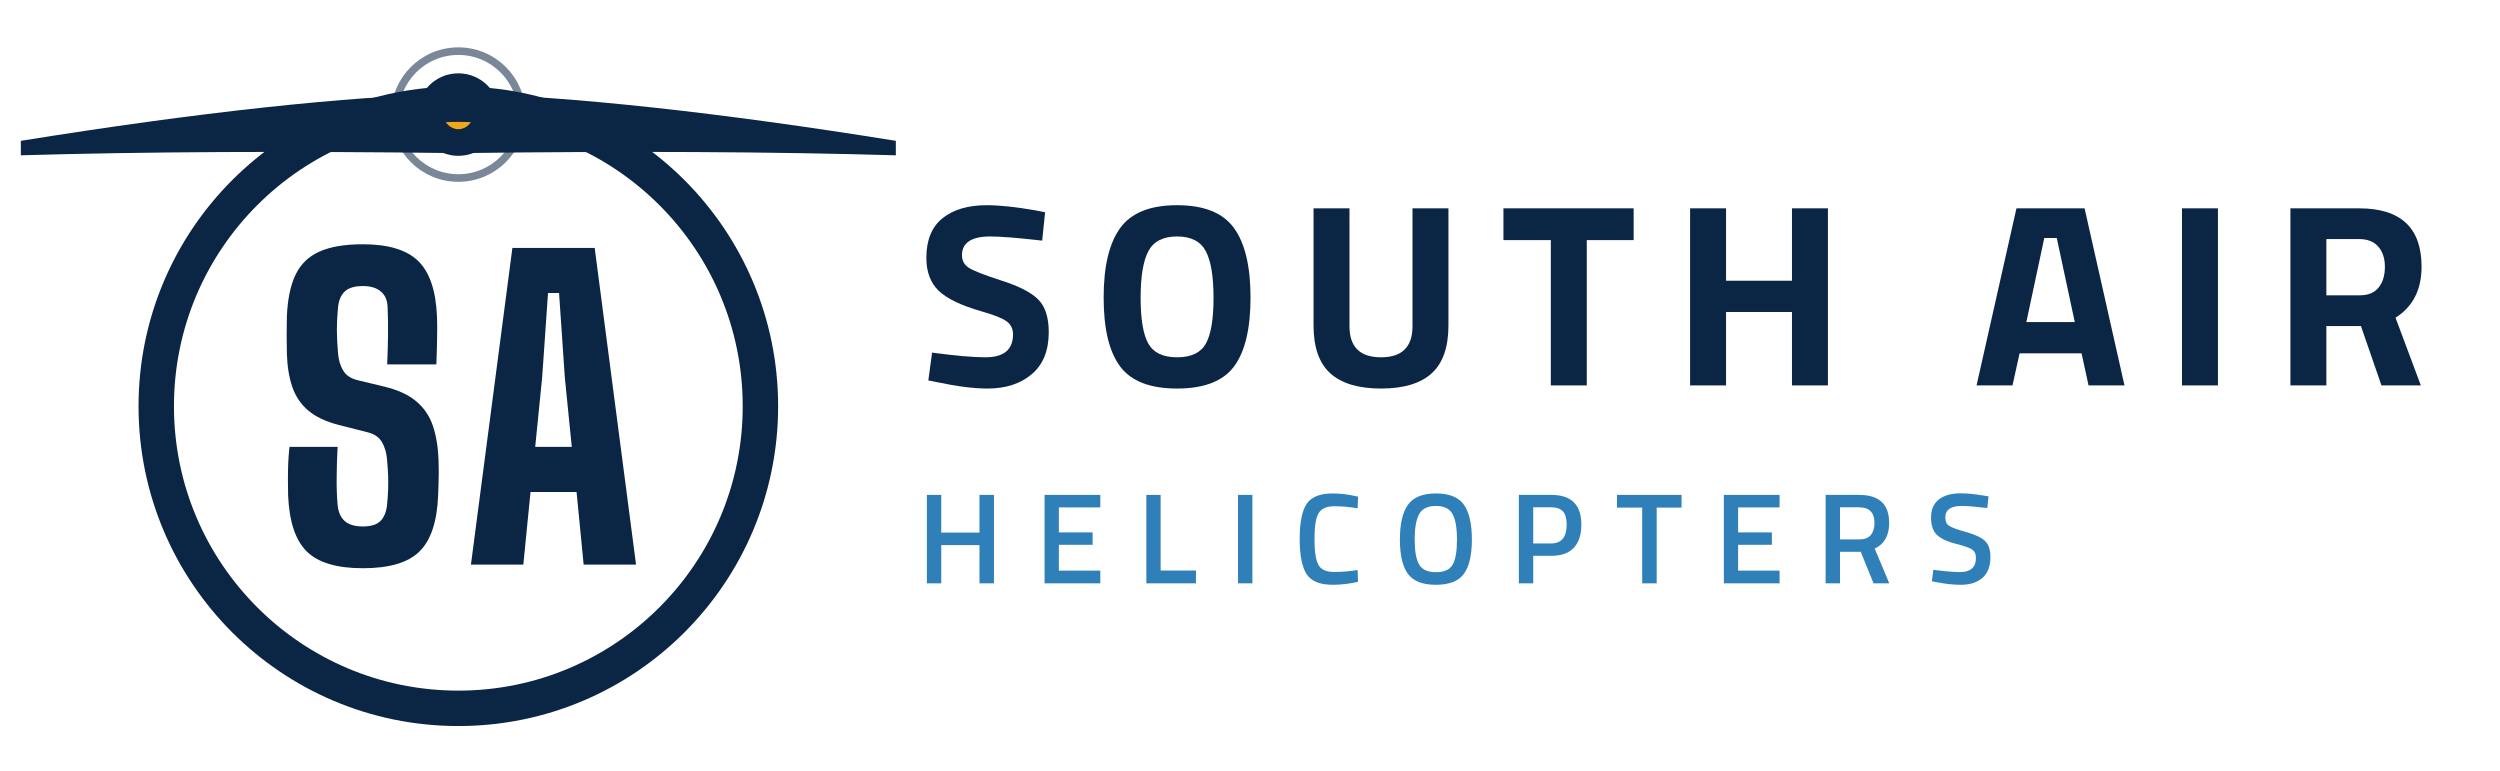
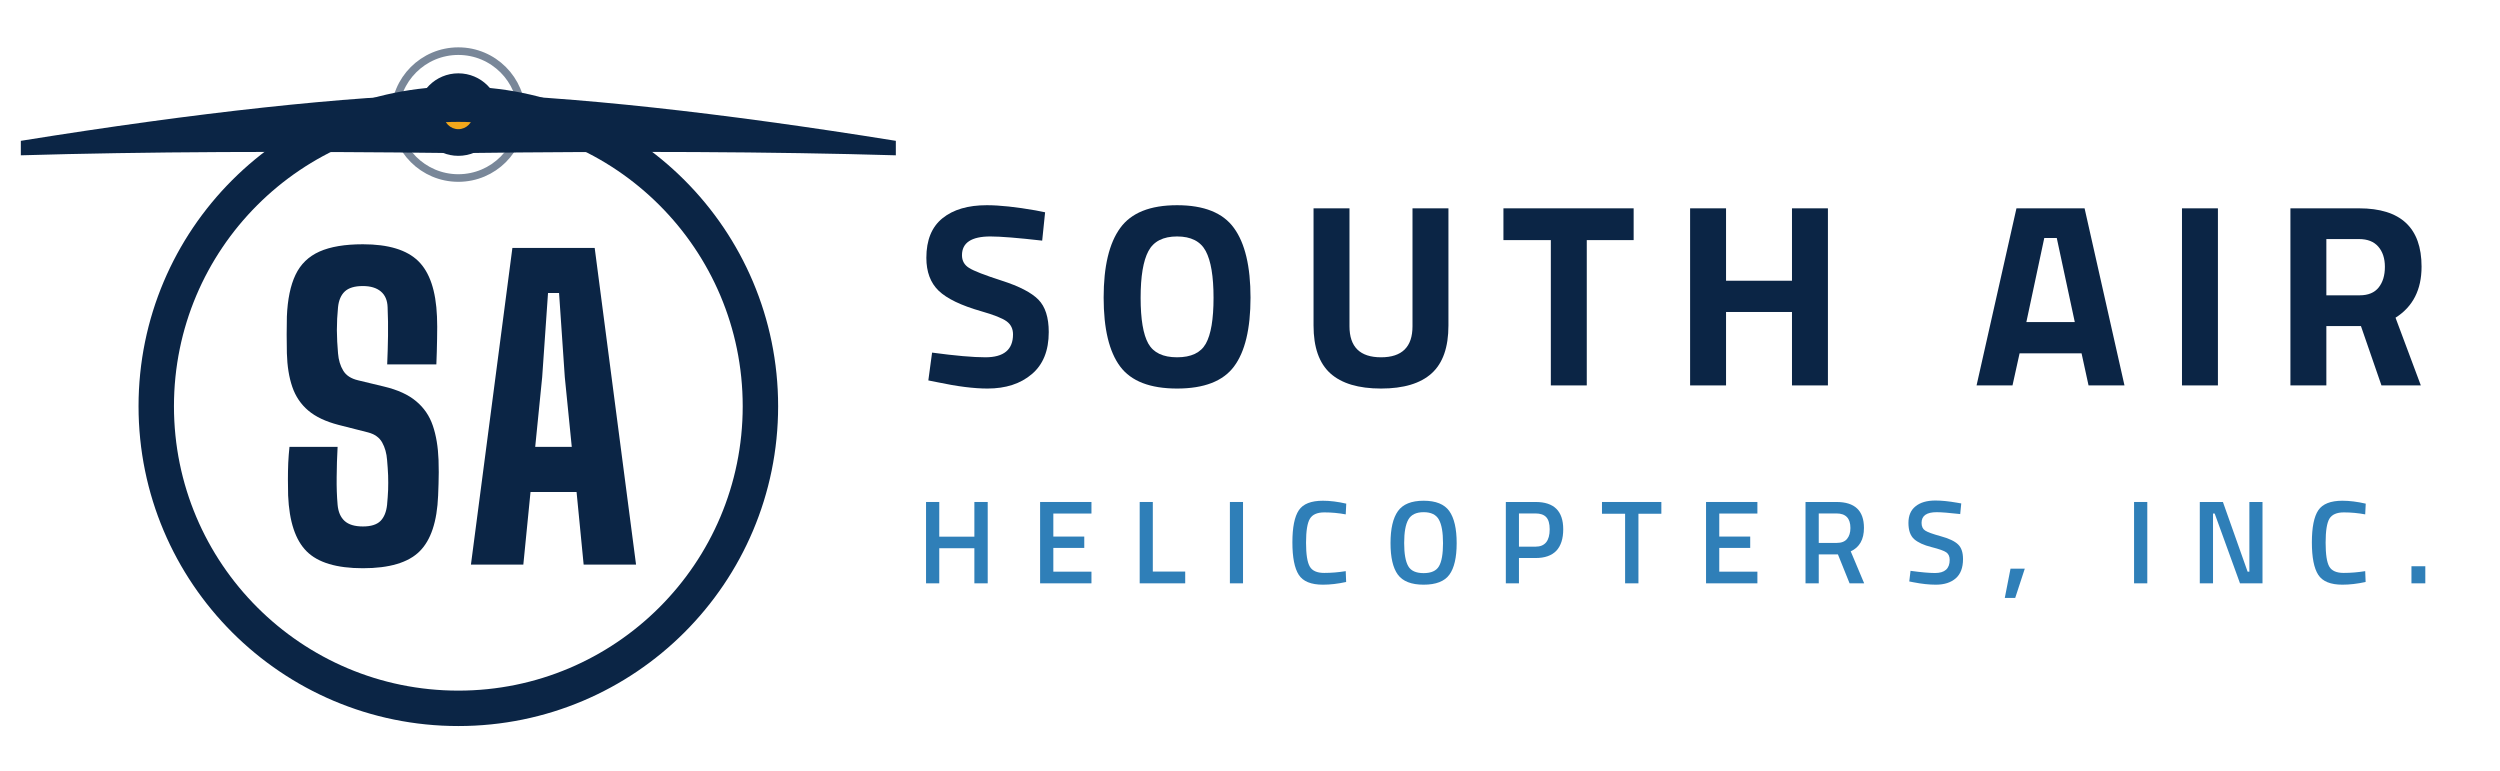
- <svg xmlns="http://www.w3.org/2000/svg" viewBox="0 11 240 74" role="img" aria-label="South Air Helicopters">
+ <svg xmlns="http://www.w3.org/2000/svg" viewBox="0 11 240 74" role="img" aria-label="South Air Helicopters, Inc.">
  <g transform="translate(44,22)">
    <path d="M 0 -2.03 Q 16.38 -1.60 42.00 2.52 Q 42.00 3.28 42.00 3.91 Q 24.36 3.39 0 3.70 Z" fill="#0b2545" />
  </g>
  <g transform="translate(44,22) scale(-1,1)">
    <path d="M 0 -2.03 Q 16.38 -1.60 42.00 2.52 Q 42.00 3.28 42.00 3.91 Q 24.36 3.39 0 3.70 Z" fill="#0b2545" />
  </g>
  <circle cx="44" cy="22" r="6.09" fill="none" stroke="#0b2545" stroke-width="0.73" opacity="0.55" />
  <circle cx="44" cy="22" r="3.96" fill="#0b2545" />
  <circle cx="44" cy="22" r="1.40" fill="#f2a71b" />
  <circle cx="44" cy="50" r="29" fill="none" stroke="#0b2545" stroke-width="3.4" />
  <g transform="translate(26.44,65.20)" fill="#0b2545">
    <path d="M8.40 0.35Q4.62 0.35 3.00 -1.27Q1.38 -2.88 1.22 -6.63Q1.20 -7.38 1.20 -8.17Q1.20 -8.96 1.23 -9.75Q1.27 -10.55 1.35 -11.30H5.97Q5.89 -9.84 5.88 -8.41Q5.86 -6.98 5.97 -5.74Q6.06 -4.72 6.64 -4.19Q7.22 -3.66 8.40 -3.66Q9.56 -3.66 10.09 -4.19Q10.61 -4.72 10.72 -5.74Q10.79 -6.49 10.82 -7.18Q10.84 -7.86 10.82 -8.56Q10.79 -9.26 10.72 -10.04Q10.65 -11.00 10.25 -11.72Q9.85 -12.44 8.89 -12.69L6.06 -13.41Q4.21 -13.89 3.15 -14.79Q2.09 -15.69 1.62 -17.06Q1.15 -18.43 1.10 -20.29Q1.08 -21.23 1.08 -22.08Q1.08 -22.94 1.10 -23.81Q1.20 -26.29 1.93 -27.82Q2.66 -29.35 4.23 -30.05Q5.80 -30.75 8.40 -30.75Q12.06 -30.75 13.71 -29.14Q15.36 -27.53 15.51 -23.81Q15.55 -22.93 15.52 -21.66Q15.50 -20.40 15.45 -19.22H10.73Q10.79 -20.58 10.81 -21.96Q10.83 -23.33 10.77 -24.70Q10.74 -25.70 10.12 -26.22Q9.50 -26.74 8.39 -26.74Q7.22 -26.74 6.66 -26.22Q6.11 -25.70 6.01 -24.70Q5.90 -23.61 5.90 -22.50Q5.91 -21.39 6.01 -20.29Q6.09 -19.30 6.51 -18.62Q6.92 -17.93 7.94 -17.69L10.43 -17.09Q12.40 -16.62 13.51 -15.68Q14.63 -14.75 15.11 -13.34Q15.59 -11.94 15.66 -10.04Q15.68 -9.42 15.68 -8.86Q15.68 -8.31 15.66 -7.76Q15.65 -7.21 15.62 -6.63Q15.47 -2.88 13.84 -1.27Q12.21 0.35 8.40 0.35Z" />
    <path d="M18.77 0.00 22.75 -30.40H30.65L34.62 0.00H29.59L28.91 -6.97H24.49L23.80 0.00ZM24.94 -11.30H28.45L27.78 -18.00L27.23 -26.07H26.17L25.61 -18.00Z" />
  </g>
  <g transform="translate(88.00,48.00)" fill="#0b2545">
    <path d="M7.08 -14.30Q4.35 -14.30 4.35 -12.50Q4.35 -11.70 5.03 -11.28Q5.70 -10.85 8.19 -10.05Q10.68 -9.25 11.68 -8.24Q12.68 -7.23 12.68 -5.12Q12.68 -2.45 11.05 -1.08Q9.43 0.30 6.80 0.30Q4.85 0.30 2.02 -0.30L1.12 -0.48L1.48 -3.15Q4.83 -2.70 6.60 -2.70Q9.25 -2.70 9.25 -4.90Q9.25 -5.70 8.64 -6.15Q8.03 -6.60 6.20 -7.12Q3.30 -7.95 2.11 -9.09Q0.93 -10.23 0.93 -12.25Q0.93 -14.80 2.48 -16.05Q4.03 -17.30 6.73 -17.30Q8.58 -17.30 11.43 -16.80L12.33 -16.62L12.05 -13.90Q8.53 -14.30 7.08 -14.30Z" />
    <path d="M22.24 -4.01Q22.98 -2.70 25.00 -2.70Q27.03 -2.70 27.76 -4.01Q28.50 -5.33 28.50 -8.41Q28.50 -11.50 27.75 -12.90Q27.00 -14.30 25.00 -14.30Q23.00 -14.30 22.25 -12.90Q21.50 -11.50 21.50 -8.41Q21.50 -5.33 22.24 -4.01ZM30.46 -1.81Q28.88 0.30 25.00 0.30Q21.12 0.30 19.54 -1.81Q17.95 -3.93 17.95 -8.43Q17.95 -12.93 19.54 -15.11Q21.12 -17.30 25.00 -17.30Q28.88 -17.30 30.46 -15.11Q32.05 -12.93 32.05 -8.43Q32.05 -3.93 30.46 -1.81Z" />
    <path d="M41.55 -5.68Q41.55 -2.70 44.58 -2.70Q47.60 -2.70 47.60 -5.68V-17.00H51.05V-5.75Q51.05 -2.62 49.44 -1.16Q47.83 0.30 44.58 0.30Q41.33 0.30 39.71 -1.16Q38.10 -2.62 38.10 -5.75V-17.00H41.55Z" />
    <path d="M56.33 -13.95V-17.00H68.83V-13.95H64.33V0.00H60.88V-13.95Z" />
    <path d="M84.03 0.00V-7.05H77.70V0.00H74.25V-17.00H77.70V-10.05H84.03V-17.00H87.48V0.00Z" />
    <path d="M101.75 0.00 105.58 -17.00H112.12L115.95 0.00H112.50L111.83 -3.08H105.88L105.20 0.00ZM108.25 -14.15 106.53 -6.08H111.18L109.45 -14.15Z" />
    <path d="M121.47 0.00V-17.00H124.92V0.00Z" />
    <path d="M135.33 -5.70V0.00H131.88V-17.00H138.47Q144.47 -17.00 144.47 -11.40Q144.47 -8.08 141.97 -6.50L144.40 0.00H140.62L138.65 -5.70ZM138.47 -14.05H135.33V-8.65H138.53Q139.75 -8.65 140.35 -9.40Q140.95 -10.15 140.95 -11.38Q140.95 -12.60 140.31 -13.33Q139.68 -14.05 138.47 -14.05Z" />
  </g>
  <g transform="translate(88.00,67.00)" fill="#2f7fb8">
-     <path d="M6.03 0.00V-3.67H2.36V0.00H0.98V-8.49H2.36V-4.87H6.03V-8.49H7.42V0.00Z" />
-     <path d="M12.28 0.00V-8.49H17.63V-7.29H13.65V-4.89H16.89V-3.70H13.65V-1.22H17.63V0.00Z" />
-     <path d="M26.81 0.00H22.05V-8.49H23.42V-1.23H26.81Z" />
-     <path d="M30.85 0.00V-8.49H32.23V0.00Z" />
-     <path d="M39.95 0.14Q38.09 0.14 37.43 -0.89Q36.77 -1.92 36.77 -4.28Q36.77 -6.63 37.44 -7.63Q38.11 -8.63 39.95 -8.63Q41.06 -8.63 42.38 -8.32L42.33 -7.20Q41.22 -7.40 40.10 -7.40Q38.99 -7.40 38.59 -6.74Q38.19 -6.08 38.19 -4.25Q38.19 -2.42 38.58 -1.75Q38.96 -1.09 40.08 -1.09Q41.19 -1.09 42.33 -1.28L42.37 -0.14Q41.09 0.14 39.95 0.14Z" />
-     <path d="M48.24 -1.80Q48.66 -1.07 49.85 -1.07Q51.04 -1.07 51.45 -1.79Q51.87 -2.50 51.87 -4.20Q51.87 -5.89 51.44 -6.66Q51.01 -7.43 49.85 -7.43Q48.68 -7.43 48.25 -6.66Q47.81 -5.89 47.81 -4.21Q47.81 -2.53 48.24 -1.80ZM52.53 -0.91Q51.77 0.14 49.85 0.14Q47.93 0.14 47.16 -0.91Q46.39 -1.96 46.39 -4.20Q46.39 -6.45 47.16 -7.54Q47.94 -8.63 49.85 -8.63Q51.76 -8.63 52.53 -7.55Q53.30 -6.46 53.30 -4.20Q53.30 -1.95 52.53 -0.91Z" />
-     <path d="M60.92 -2.64H59.19V0.00H57.81V-8.49H60.92Q63.81 -8.49 63.81 -5.64Q63.81 -4.18 63.08 -3.41Q62.36 -2.64 60.92 -2.64ZM59.19 -3.83H60.91Q62.40 -3.83 62.40 -5.64Q62.40 -6.51 62.04 -6.91Q61.68 -7.30 60.91 -7.30H59.19Z" />
-     <path d="M67.23 -7.27V-8.49H73.43V-7.27H71.04V0.00H69.65V-7.27Z" />
-     <path d="M77.49 0.00V-8.49H82.84V-7.29H78.86V-4.89H82.10V-3.70H78.86V-1.22H82.84V0.00Z" />
-     <path d="M88.64 -3.03V0.00H87.26V-8.49H90.48Q93.36 -8.49 93.36 -5.79Q93.36 -3.98 91.97 -3.34L93.37 0.00H91.86L90.63 -3.03ZM91.95 -5.78Q91.95 -7.30 90.48 -7.30H88.64V-4.22H90.51Q91.25 -4.22 91.60 -4.64Q91.95 -5.07 91.95 -5.78Z" />
-     <path d="M100.33 -7.43Q98.75 -7.43 98.75 -6.32Q98.75 -5.75 99.13 -5.51Q99.50 -5.27 100.77 -4.92Q102.04 -4.56 102.56 -4.07Q103.08 -3.58 103.08 -2.53Q103.08 -1.19 102.32 -0.53Q101.56 0.14 100.24 0.14Q99.19 0.14 97.91 -0.11L97.46 -0.20L97.60 -1.30Q99.27 -1.08 100.15 -1.08Q101.69 -1.08 101.69 -2.44Q101.69 -2.98 101.35 -3.23Q101.00 -3.48 99.78 -3.79Q98.57 -4.09 97.97 -4.63Q97.38 -5.16 97.38 -6.31Q97.38 -7.46 98.13 -8.05Q98.88 -8.64 100.20 -8.64Q101.16 -8.64 102.46 -8.42L102.90 -8.35L102.78 -7.23Q101.05 -7.43 100.33 -7.43Z" />
+     <path d="M5.54 0.00V-3.37H2.17V0.00H0.90V-7.81H2.17V-4.48H5.54V-7.81H6.82V0.00Z" />
+     <path d="M11.85 0.00V-7.81H16.78V-6.70H13.12V-4.49H16.09V-3.40H13.12V-1.12H16.78V0.00Z" />
+     <path d="M25.78 0.00H21.41V-7.81H22.67V-1.13H25.78Z" />
+     <path d="M30.07 0.00V-7.81H31.33V0.00Z" />
+     <path d="M39.00 0.13Q37.29 0.13 36.68 -0.82Q36.07 -1.77 36.07 -3.93Q36.07 -6.10 36.69 -7.02Q37.30 -7.93 39.00 -7.93Q40.02 -7.93 41.24 -7.65L41.19 -6.62Q40.17 -6.81 39.14 -6.81Q38.11 -6.81 37.75 -6.20Q37.38 -5.59 37.38 -3.90Q37.38 -2.22 37.74 -1.61Q38.09 -1.00 39.12 -1.00Q40.14 -1.00 41.19 -1.17L41.23 -0.13Q40.05 0.13 39.00 0.13Z" />
+     <path d="M47.19 -1.65Q47.57 -0.98 48.67 -0.98Q49.76 -0.98 50.14 -1.64Q50.53 -2.30 50.53 -3.86Q50.53 -5.42 50.13 -6.12Q49.74 -6.83 48.67 -6.83Q47.60 -6.83 47.20 -6.12Q46.80 -5.42 46.80 -3.87Q46.80 -2.33 47.19 -1.65ZM51.14 -0.83Q50.44 0.13 48.67 0.13Q46.90 0.13 46.19 -0.84Q45.49 -1.80 45.49 -3.86Q45.49 -5.93 46.20 -6.93Q46.91 -7.93 48.67 -7.93Q50.42 -7.93 51.13 -6.94Q51.84 -5.94 51.84 -3.86Q51.84 -1.79 51.14 -0.83Z" />
+     <path d="M59.42 -2.43H57.82V0.00H56.56V-7.81H59.42Q62.07 -7.81 62.07 -5.19Q62.07 -3.84 61.41 -3.13Q60.74 -2.43 59.42 -2.43ZM57.82 -3.52H59.41Q60.77 -3.52 60.77 -5.19Q60.77 -5.99 60.44 -6.35Q60.11 -6.71 59.41 -6.71H57.82Z" />
+     <path d="M65.79 -6.68V-7.81H71.49V-6.68H69.29V0.00H68.01V-6.68Z" />
+     <path d="M75.78 0.00V-7.81H80.71V-6.70H77.05V-4.49H80.02V-3.40H77.05V-1.12H80.71V0.00Z" />
+     <path d="M86.60 -2.78V0.00H85.33V-7.81H88.30Q90.94 -7.81 90.94 -5.32Q90.94 -3.66 89.67 -3.07L90.96 0.00H89.56L88.44 -2.78ZM89.64 -5.31Q89.64 -6.71 88.30 -6.71H86.60V-3.88H88.32Q89.01 -3.88 89.32 -4.27Q89.64 -4.66 89.64 -5.31Z" />
+     <path d="M97.92 -6.83Q96.47 -6.83 96.47 -5.81Q96.47 -5.29 96.81 -5.07Q97.15 -4.84 98.32 -4.52Q99.49 -4.20 99.97 -3.74Q100.45 -3.29 100.45 -2.33Q100.45 -1.09 99.75 -0.48Q99.05 0.13 97.84 0.13Q96.87 0.13 95.70 -0.10L95.29 -0.18L95.41 -1.20Q96.95 -0.99 97.76 -0.99Q99.17 -0.99 99.17 -2.25Q99.17 -2.74 98.85 -2.97Q98.53 -3.20 97.42 -3.48Q96.30 -3.76 95.75 -4.25Q95.21 -4.74 95.21 -5.80Q95.21 -6.86 95.90 -7.40Q96.58 -7.95 97.80 -7.95Q98.68 -7.95 99.88 -7.74L100.28 -7.67L100.18 -6.65Q98.58 -6.83 97.92 -6.83Z" />
+     <path d="M104.46 1.40 105.01 -1.41H106.38L105.46 1.40Z" />
+     <path d="M116.87 0.00V-7.81H118.14V0.00Z" />
+     <path d="M123.18 0.00V-7.81H125.40L127.77 -1.12H127.94V-7.81H129.20V0.00H127.04L124.61 -6.70H124.45V0.00Z" />
+     <path d="M136.87 0.13Q135.16 0.13 134.55 -0.82Q133.94 -1.77 133.94 -3.93Q133.94 -6.10 134.56 -7.02Q135.18 -7.93 136.87 -7.93Q137.89 -7.93 139.11 -7.65L139.06 -6.62Q138.04 -6.81 137.01 -6.81Q135.99 -6.81 135.62 -6.20Q135.26 -5.59 135.26 -3.90Q135.26 -2.22 135.61 -1.61Q135.96 -1.00 136.99 -1.00Q138.01 -1.00 139.06 -1.17L139.10 -0.13Q137.92 0.13 136.87 0.13Z" />
+     <path d="M143.50 0.00V-1.64H144.83V0.00Z" />
  </g>
</svg>
